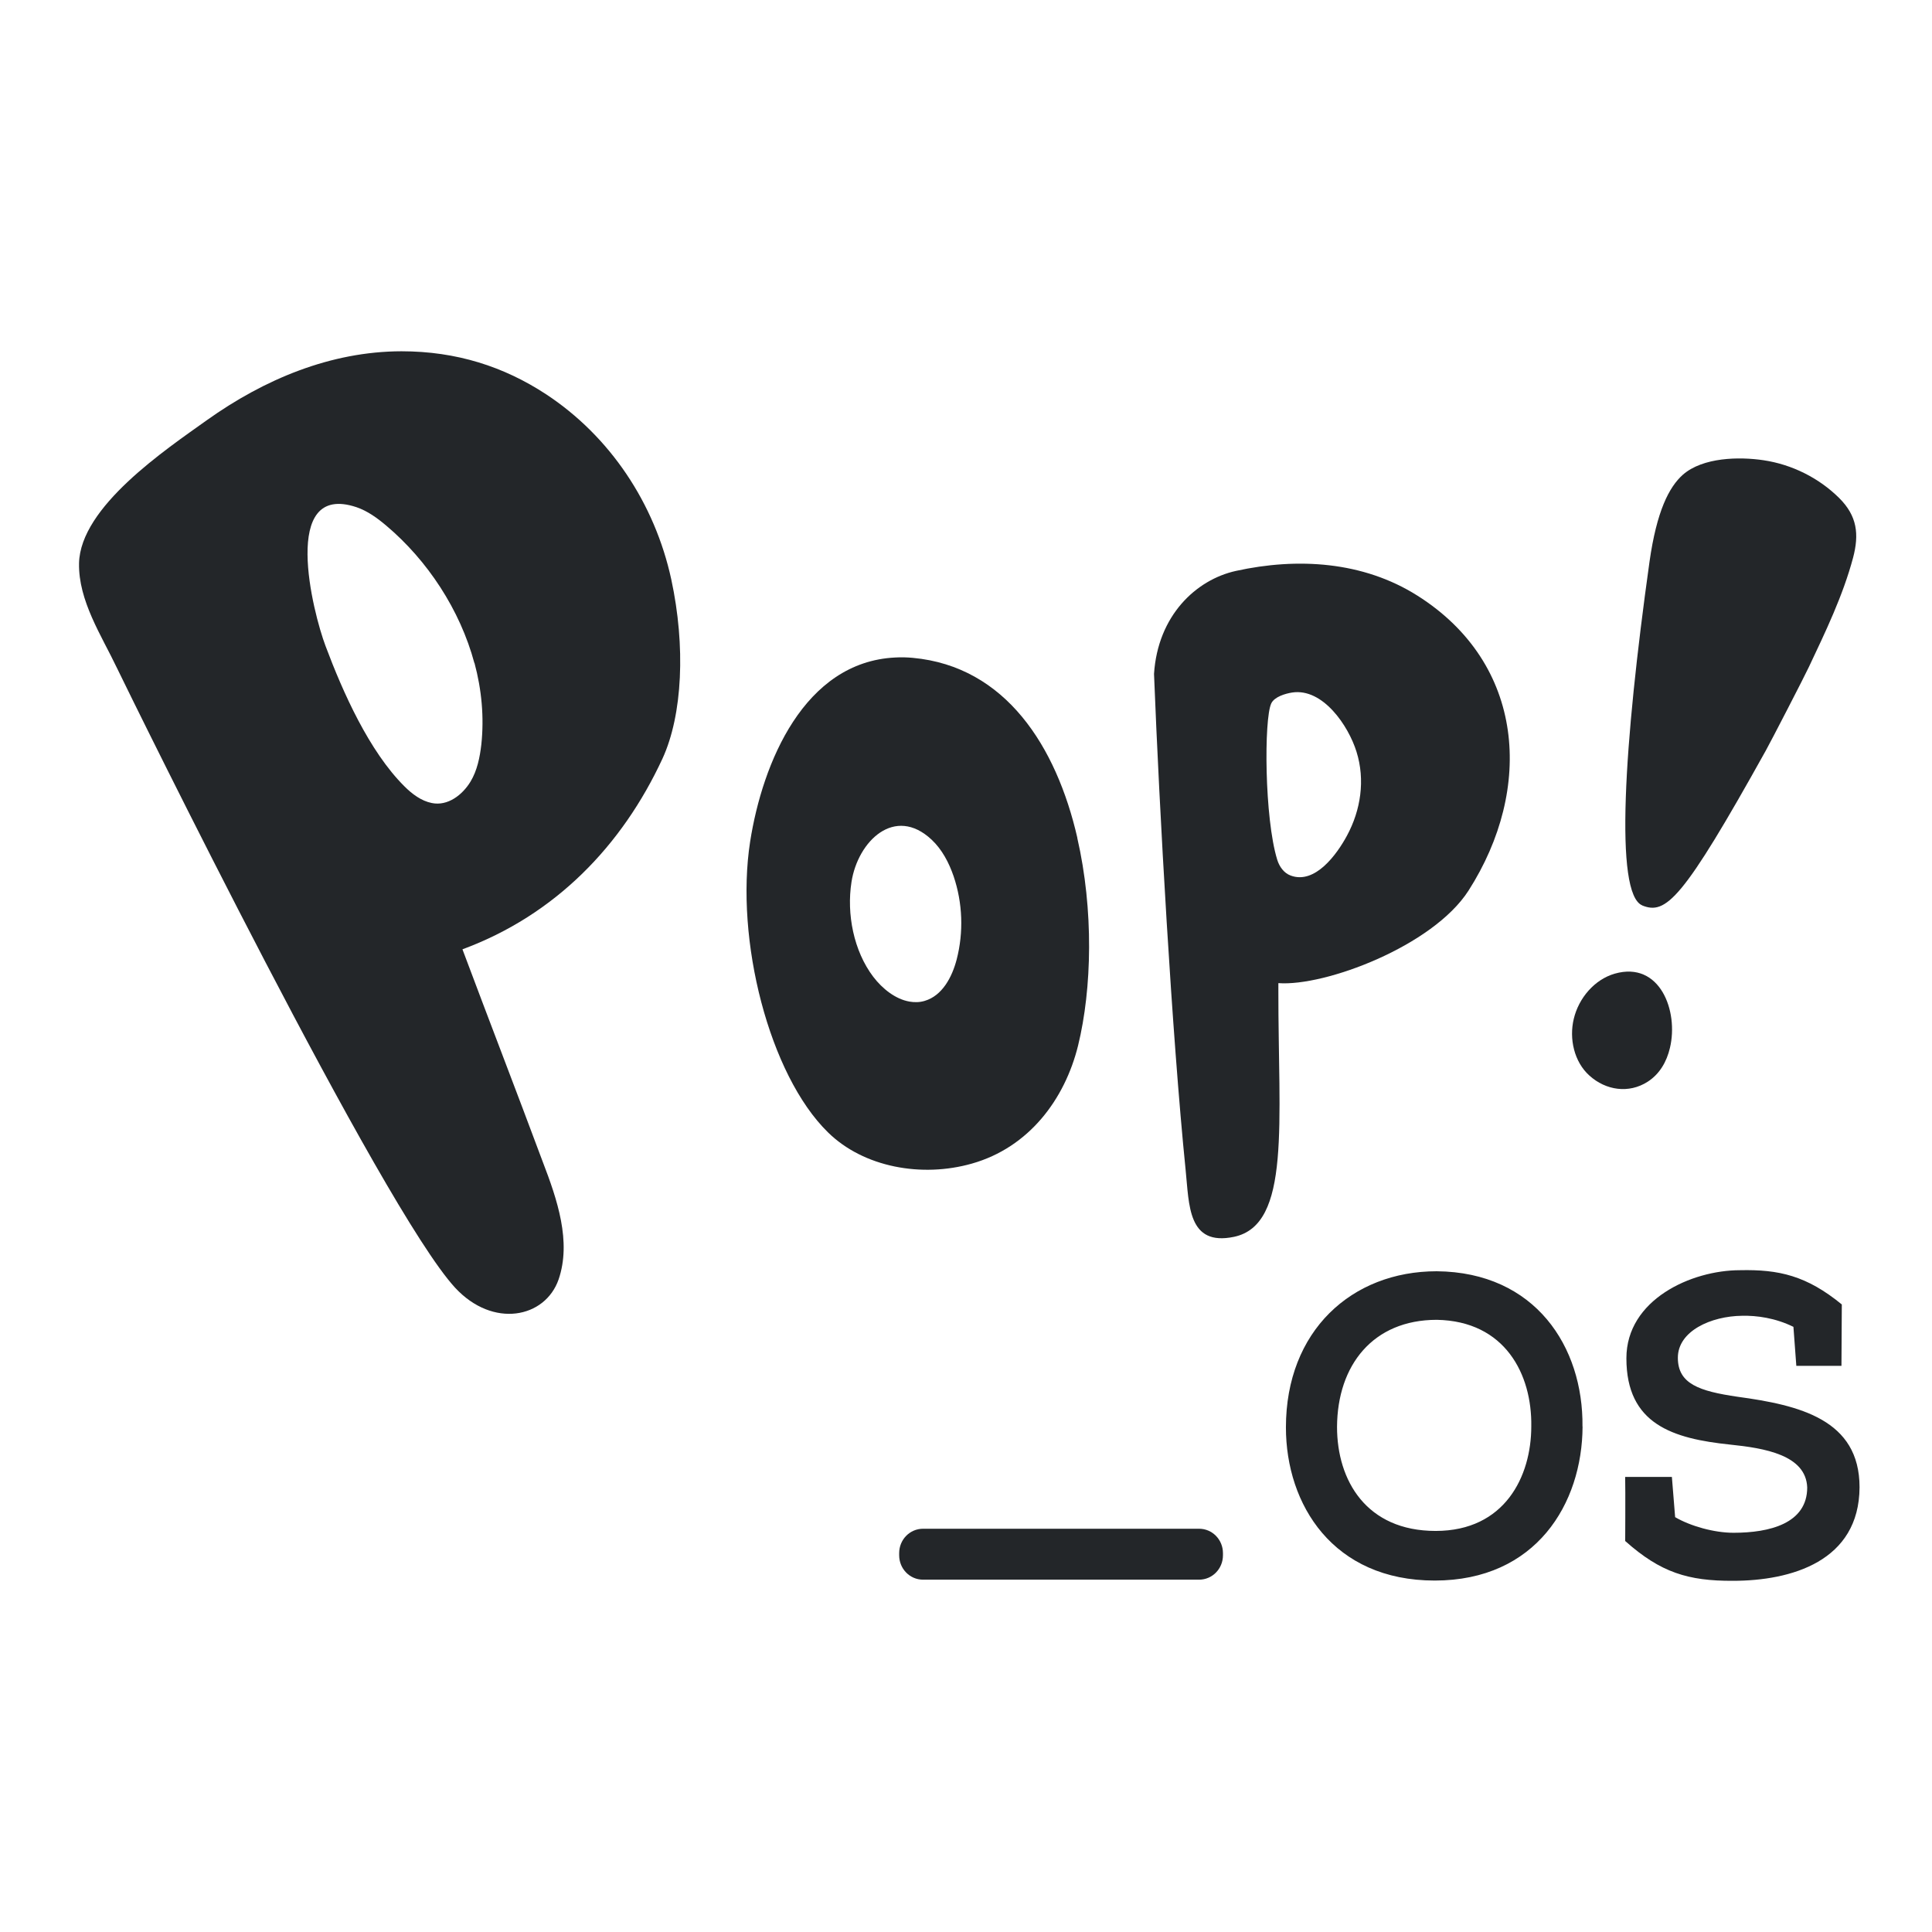
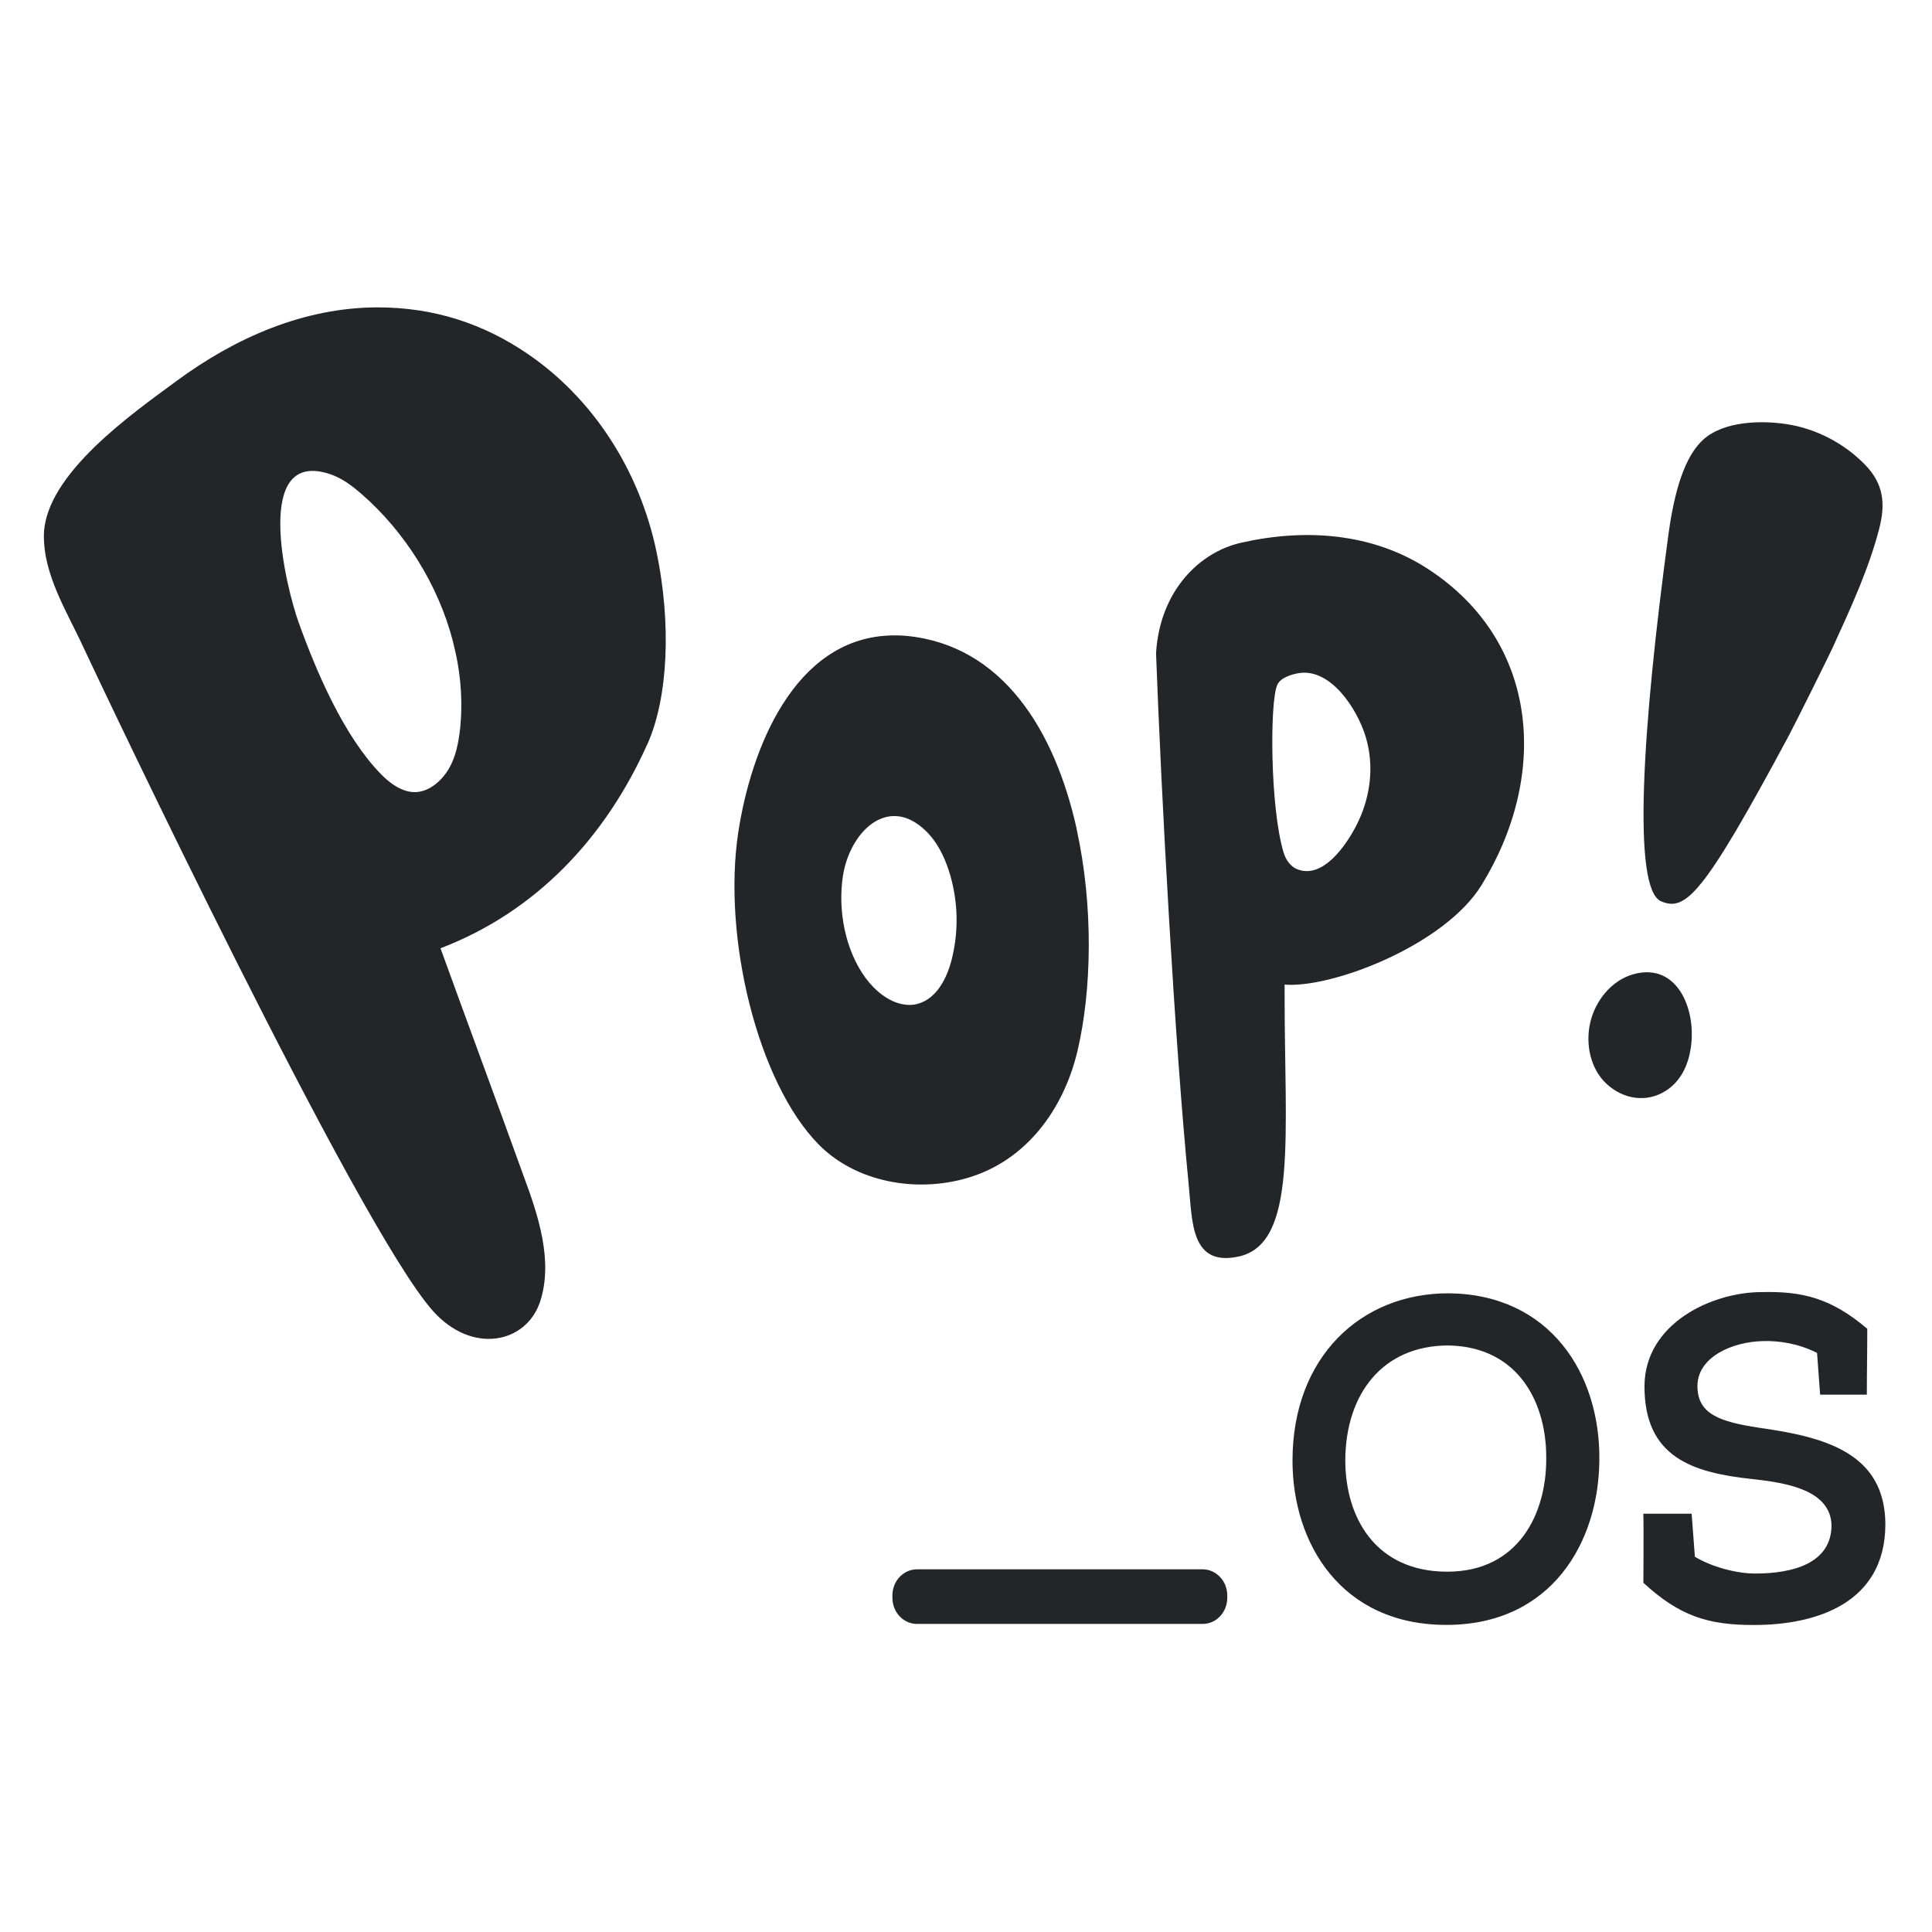
<svg xmlns="http://www.w3.org/2000/svg" viewBox="0 0 22 22" version="1.1" id="svg6">
  <defs id="defs3051">
-     <style type="text/css" id="current-color-scheme">
-       .ColorScheme-Text {
-         color:#eff0f1
-       }
-       </style>
+     <style type="text/css" id="current-color-scheme">.ColorScheme-Text { color:#232629; }
+ </style>
  </defs>
-   <path style="fill:#232629;fill-opacity:1;stroke-width:0.02" id="path2-3" d="m 19.016,11.932 c -0.037,0.158 -0.117,0.298 -0.254,0.386 -0.215,0.138 -0.477,0.098 -0.663,-0.07 -0.174,-0.156 -0.233,-0.42 -0.178,-0.647 0.057,-0.238 0.237,-0.448 0.467,-0.514 0.514,-0.146 0.728,0.426 0.628,0.845 z m -0.315,-1.622 c -0.319,-0.13 -0.209,-1.838 0.082,-3.912 0.082,-0.579 0.223,-0.853 0.381,-0.993 0.227,-0.198 0.64,-0.206 0.919,-0.164 0.321,0.048 0.628,0.2 0.86,0.43 0.205,0.204 0.229,0.412 0.158,0.681 -0.115,0.43 -0.313,0.841 -0.503,1.243 -0.045,0.098 -0.438,0.859 -0.491,0.953 -0.949,1.706 -1.138,1.872 -1.408,1.762 z" />
-   <path style="fill:#232629;fill-opacity:1;stroke-width:0.02" id="path4-3" d="m 12.267,9.541 c 0.188,0.819 0.168,1.718 0.009,2.366 -0.151,0.611 -0.559,1.159 -1.209,1.343 -0.569,0.162 -1.232,0.044 -1.639,-0.356 -0.669,-0.655 -1.06,-2.194 -0.886,-3.311 0.141,-0.897 0.614,-2.046 1.653,-2.096 0.066,-0.004 0.133,-0.002 0.199,0.004 1.058,0.098 1.635,1.009 1.874,2.05 z m -1.913,1.864 c 0.059,0.01 0.117,0.01 0.176,-0.008 0.198,-0.058 0.311,-0.268 0.364,-0.472 0.08,-0.31 0.068,-0.643 -0.035,-0.947 -0.053,-0.154 -0.131,-0.304 -0.25,-0.416 -0.42,-0.394 -0.841,0.016 -0.913,0.482 -0.057,0.364 0.025,0.785 0.248,1.079 0.104,0.136 0.252,0.254 0.411,0.282 z" />
-   <path style="fill:#232629;fill-opacity:1;stroke-width:0.02" id="path6" d="m 14.557,11.277 c -0.002,1.513 0.147,2.669 -0.505,2.807 -0.528,0.11 -0.51,-0.364 -0.551,-0.761 -0.156,-1.541 -0.299,-4.1 -0.36,-5.649 0.043,-0.665 0.479,-1.073 0.933,-1.173 0.7,-0.154 1.447,-0.11 2.067,0.282 1.226,0.775 1.324,2.198 0.581,3.359 -0.407,0.633 -1.637,1.093 -2.165,1.053 z m 0.156,-3.391 c -0.076,0.012 -0.201,0.048 -0.237,0.124 -0.084,0.178 -0.078,1.307 0.068,1.78 0.024,0.078 0.076,0.152 0.153,0.18 0.278,0.104 0.528,-0.244 0.641,-0.454 0.158,-0.292 0.209,-0.635 0.109,-0.955 C 15.355,8.264 15.063,7.832 14.713,7.886 Z" />
-   <path style="fill:#232629;fill-opacity:1;stroke-width:0.02" id="path8" d="m 7.544,8.638 c -0.46,0.993 -1.222,1.782 -2.278,2.172 0.303,0.809 0.612,1.608 0.913,2.416 0.168,0.436 0.329,0.913 0.182,1.343 -0.153,0.44 -0.747,0.561 -1.179,0.094 C 4.35,13.759 1.54,8.036 1.332,7.607 1.156,7.237 0.892,6.841 0.9,6.414 0.914,5.77 1.888,5.119 2.355,4.785 3.008,4.32 3.763,4.002 4.571,4 c 0.63,0 1.168,0.176 1.645,0.488 0.731,0.48 1.24,1.245 1.428,2.11 0.164,0.761 0.129,1.541 -0.1,2.04 M 5.402,7.551 C 5.238,6.941 4.866,6.38 4.399,5.986 4.297,5.9 4.188,5.82 4.061,5.776 c -0.876,-0.294 -0.497,1.203 -0.354,1.58 0.198,0.529 0.497,1.199 0.898,1.598 0.088,0.088 0.192,0.166 0.311,0.19 0.182,0.038 0.35,-0.092 0.442,-0.244 0.076,-0.126 0.106,-0.276 0.123,-0.422 0.033,-0.31 0.004,-0.625 -0.078,-0.929 z" />
-   <path style="fill:#232629;fill-opacity:1;stroke-width:0.02" id="path10" d="m 18.021,16.244 c -0.004,0.877 -0.528,1.754 -1.684,1.754 -1.156,0 -1.694,-0.863 -1.694,-1.744 0,-1.099 0.749,-1.778 1.717,-1.778 1.123,0.01 1.67,0.861 1.66,1.768 z m -1.66,-1.215 c -0.726,0 -1.132,0.516 -1.136,1.219 0,0.611 0.334,1.185 1.123,1.185 0.788,0 1.089,-0.621 1.089,-1.191 0.009,-0.591 -0.297,-1.199 -1.076,-1.213 z m 2.145,2.52 c 0,0.13 0.004,-0.617 0,-0.731 h 0.532 l 0.037,0.458 c 0.174,0.102 0.444,0.178 0.665,0.178 0.411,0 0.839,-0.106 0.839,-0.516 -0.014,-0.372 -0.491,-0.448 -0.876,-0.488 -0.655,-0.068 -1.183,-0.232 -1.183,-0.983 0,-0.669 0.741,-1.003 1.293,-1.003 0.444,-0.01 0.759,0.062 1.16,0.39 0,0.27 -0.004,0.43 -0.004,0.699 h -0.514 l -0.033,-0.444 c -0.207,-0.102 -0.42,-0.13 -0.585,-0.126 -0.354,0.004 -0.731,0.174 -0.731,0.478 0,0.298 0.244,0.38 0.679,0.444 0.708,0.096 1.39,0.26 1.39,1.031 -0.004,0.843 -0.778,1.065 -1.443,1.065 -0.507,0.002 -0.823,-0.094 -1.224,-0.452 z" />
-   <path style="fill:#232629;fill-opacity:1;stroke-width:0.02" id="path12" d="m 13.926,17.71 c 0,0.154 -0.121,0.278 -0.272,0.278 h -3.143 c -0.151,0 -0.272,-0.124 -0.272,-0.278 v -0.024 c 0,-0.154 0.121,-0.278 0.272,-0.278 h 3.143 c 0.151,0 0.272,0.124 0.272,0.278 z" />
+   <path style="stroke-width:0.021;fill-opacity:1;fill:currentColor;" id="path2-3" d="m 19.241,12.002 c -0.038,0.169 -0.121,0.319 -0.263,0.413 -0.222,0.148 -0.494,0.105 -0.686,-0.075 -0.18,-0.167 -0.241,-0.45 -0.184,-0.694 0.058,-0.255 0.245,-0.48 0.483,-0.55 0.532,-0.156 0.753,0.456 0.649,0.906 z m -0.326,-1.739 c -0.33,-0.139 -0.216,-1.97 0.086,-4.193 0.086,-0.621 0.231,-0.914 0.394,-1.064 0.235,-0.212 0.662,-0.221 0.951,-0.176 0.332,0.051 0.649,0.214 0.89,0.46 0.212,0.218 0.237,0.441 0.163,0.73 -0.119,0.46 -0.324,0.902 -0.52,1.332 -0.046,0.105 -0.453,0.921 -0.508,1.022 -0.981,1.829 -1.177,2.007 -1.457,1.889 z" class="ColorScheme-Text" />
+   <path style="stroke-width:0.021;fill-opacity:1;fill:currentColor;" id="path4-6" d="m 12.259,9.438 c 0.194,0.878 0.174,1.842 0.009,2.536 -0.157,0.655 -0.579,1.242 -1.25,1.439 C 10.429,13.587 9.743,13.46 9.322,13.032 8.63,12.329 8.226,10.68 8.406,9.483 8.552,8.522 9.041,7.29 10.115,7.237 c 0.069,-0.004 0.138,-0.002 0.207,0.004 1.095,0.105 1.691,1.081 1.938,2.197 z m -1.979,1.998 c 0.061,0.011 0.121,0.011 0.182,-0.009 0.205,-0.062 0.322,-0.287 0.376,-0.505 0.084,-0.332 0.071,-0.69 -0.036,-1.015 -0.054,-0.165 -0.136,-0.326 -0.259,-0.445 -0.435,-0.422 -0.87,0.017 -0.945,0.516 -0.059,0.39 0.027,0.842 0.257,1.156 0.107,0.146 0.261,0.272 0.425,0.302 z" class="ColorScheme-Text" />
+   <path style="stroke-width:0.021;fill-opacity:1;fill:currentColor;" id="path6-7" d="m 14.628,11.299 c -0.002,1.621 0.153,2.861 -0.522,3.009 -0.546,0.118 -0.528,-0.39 -0.57,-0.816 -0.162,-1.651 -0.31,-4.394 -0.372,-6.054 0.044,-0.713 0.496,-1.15 0.965,-1.257 0.724,-0.165 1.497,-0.118 2.138,0.302 1.269,0.831 1.37,2.356 0.601,3.6 -0.421,0.679 -1.694,1.171 -2.24,1.129 z m 0.162,-3.634 c -0.079,0.013 -0.209,0.051 -0.245,0.133 -0.088,0.191 -0.082,1.401 0.071,1.908 0.025,0.084 0.079,0.163 0.158,0.193 0.287,0.111 0.546,-0.261 0.664,-0.486 0.165,-0.313 0.217,-0.681 0.113,-1.024 -0.097,-0.319 -0.399,-0.782 -0.761,-0.724 z" class="ColorScheme-Text" />
+   <path style="stroke-width:0.021;fill-opacity:1;fill:currentColor;" id="path8-5" d="M 7.373,8.47 C 6.897,9.535 6.108,10.381 5.016,10.798 c 0.314,0.867 0.633,1.724 0.945,2.589 0.174,0.467 0.34,0.979 0.188,1.439 -0.159,0.471 -0.773,0.602 -1.22,0.101 C 4.069,13.959 1.162,7.826 0.947,7.365 0.765,6.969 0.492,6.545 0.5,6.087 0.515,5.397 1.522,4.699 2.005,4.342 2.681,3.843 3.462,3.502 4.298,3.5 c 0.651,0 1.208,0.189 1.701,0.523 C 6.756,4.536 7.282,5.357 7.476,6.284 7.645,7.1 7.61,7.935 7.374,8.47 M 5.158,7.305 c -0.169,-0.653 -0.554,-1.255 -1.038,-1.677 -0.105,-0.092 -0.218,-0.178 -0.35,-0.225 -0.906,-0.315 -0.514,1.289 -0.366,1.694 0.205,0.568 0.514,1.285 0.929,1.713 0.092,0.094 0.199,0.178 0.322,0.203 0.188,0.041 0.362,-0.099 0.457,-0.261 0.079,-0.135 0.109,-0.296 0.127,-0.452 0.035,-0.332 0.004,-0.67 -0.082,-0.996 z" class="ColorScheme-Text" />
+   <path style="stroke-width:0.021;fill-opacity:1;fill:currentColor;" id="path10" d="m 18.212,16.623 c -0.005,0.94 -0.546,1.88 -1.742,1.88 -1.196,0 -1.752,-0.925 -1.752,-1.87 0,-1.178 0.775,-1.906 1.776,-1.906 1.161,0.01 1.728,0.923 1.718,1.895 z M 16.494,15.321 c -0.751,0 -1.171,0.553 -1.175,1.306 0,0.655 0.346,1.27 1.161,1.27 0.815,0 1.127,-0.666 1.127,-1.276 0.01,-0.634 -0.308,-1.285 -1.113,-1.3 z m 2.219,2.7 c 0,0.139 0.005,-0.662 0,-0.784 h 0.55 l 0.037,0.49 c 0.18,0.109 0.459,0.191 0.688,0.191 0.425,0 0.868,-0.114 0.868,-0.553 -0.015,-0.398 -0.508,-0.48 -0.906,-0.523 -0.678,-0.073 -1.224,-0.248 -1.224,-1.054 0,-0.717 0.767,-1.075 1.337,-1.075 0.459,-0.01 0.785,0.066 1.2,0.418 0,0.289 -0.005,0.46 -0.005,0.75 h -0.532 l -0.035,-0.475 c -0.214,-0.109 -0.435,-0.139 -0.605,-0.135 -0.366,0.005 -0.757,0.186 -0.757,0.512 0,0.319 0.253,0.407 0.702,0.475 0.732,0.103 1.438,0.278 1.438,1.105 -0.005,0.904 -0.805,1.141 -1.493,1.141 -0.524,0.002 -0.852,-0.101 -1.266,-0.484 z" class="ColorScheme-Text" />
+   <path style="stroke-width:0.021;fill-opacity:1;fill:currentColor;" id="path12" d="m 13.975,18.194 c 0,0.165 -0.125,0.298 -0.281,0.298 h -3.251 c -0.156,0 -0.281,-0.133 -0.281,-0.298 v -0.026 c 0,-0.165 0.125,-0.298 0.281,-0.298 h 3.251 c 0.155,0 0.281,0.133 0.281,0.298 z" class="ColorScheme-Text" />
</svg>
